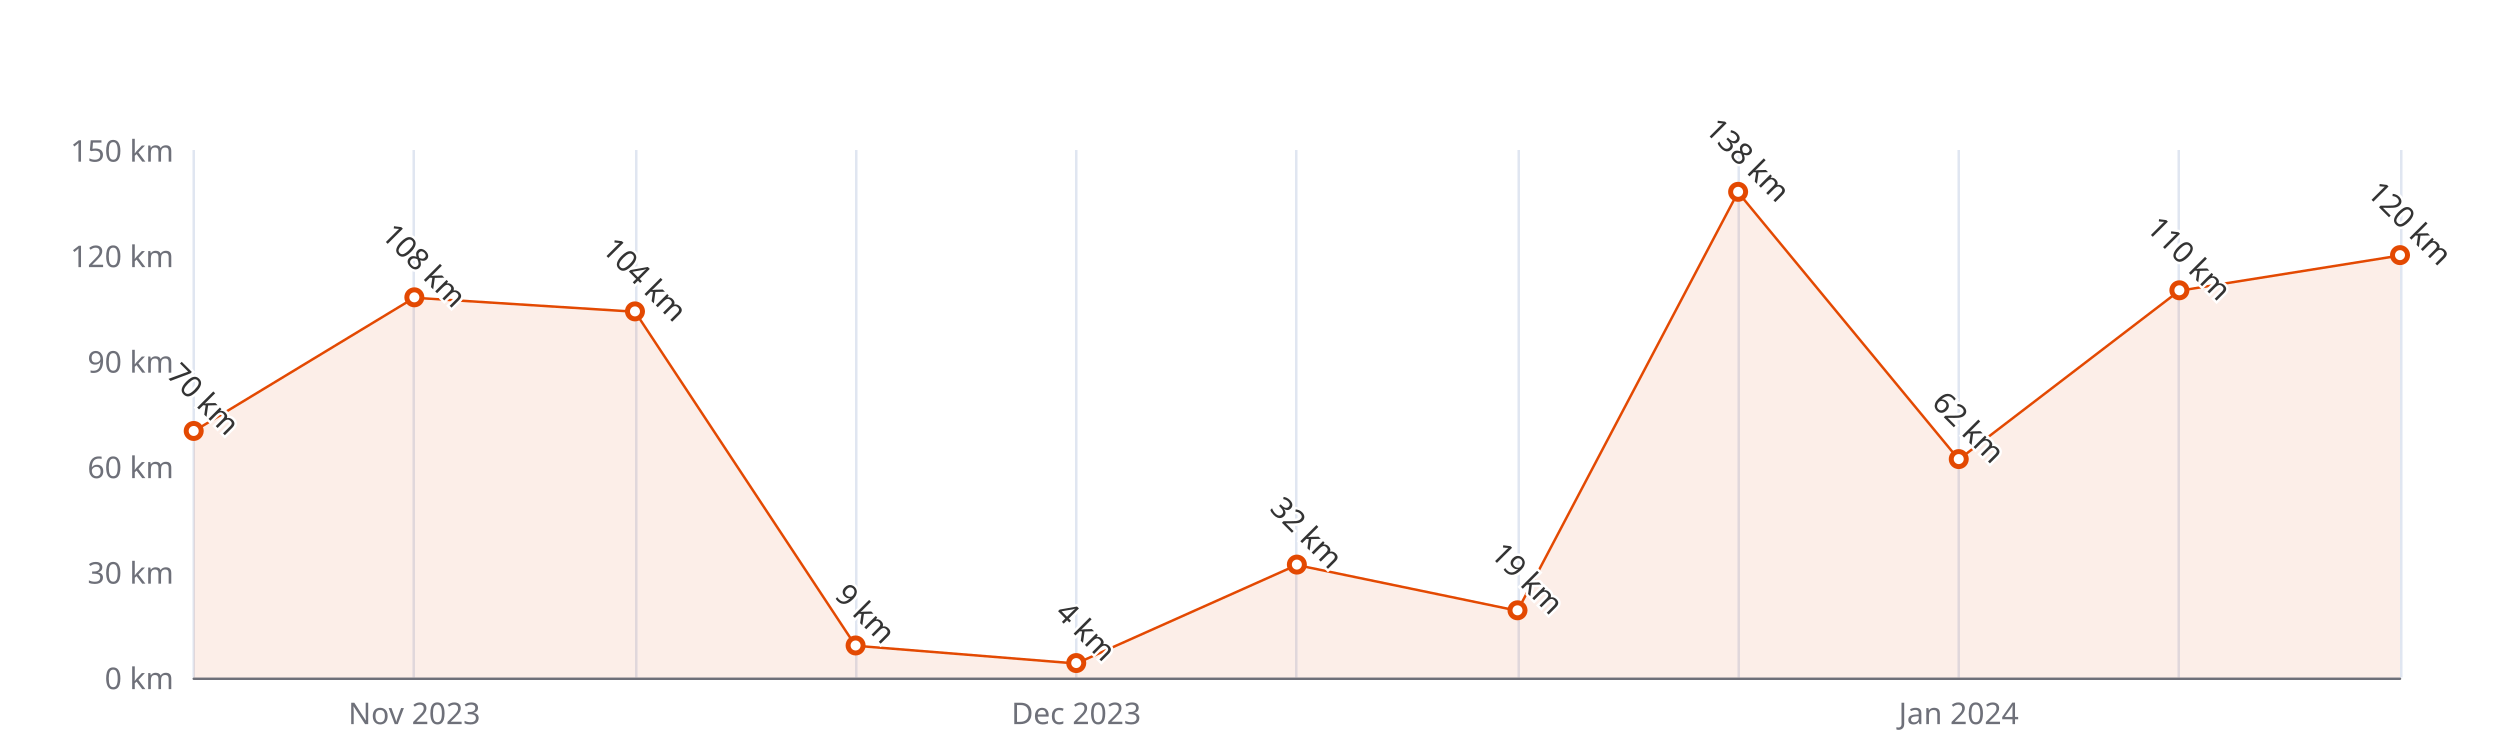
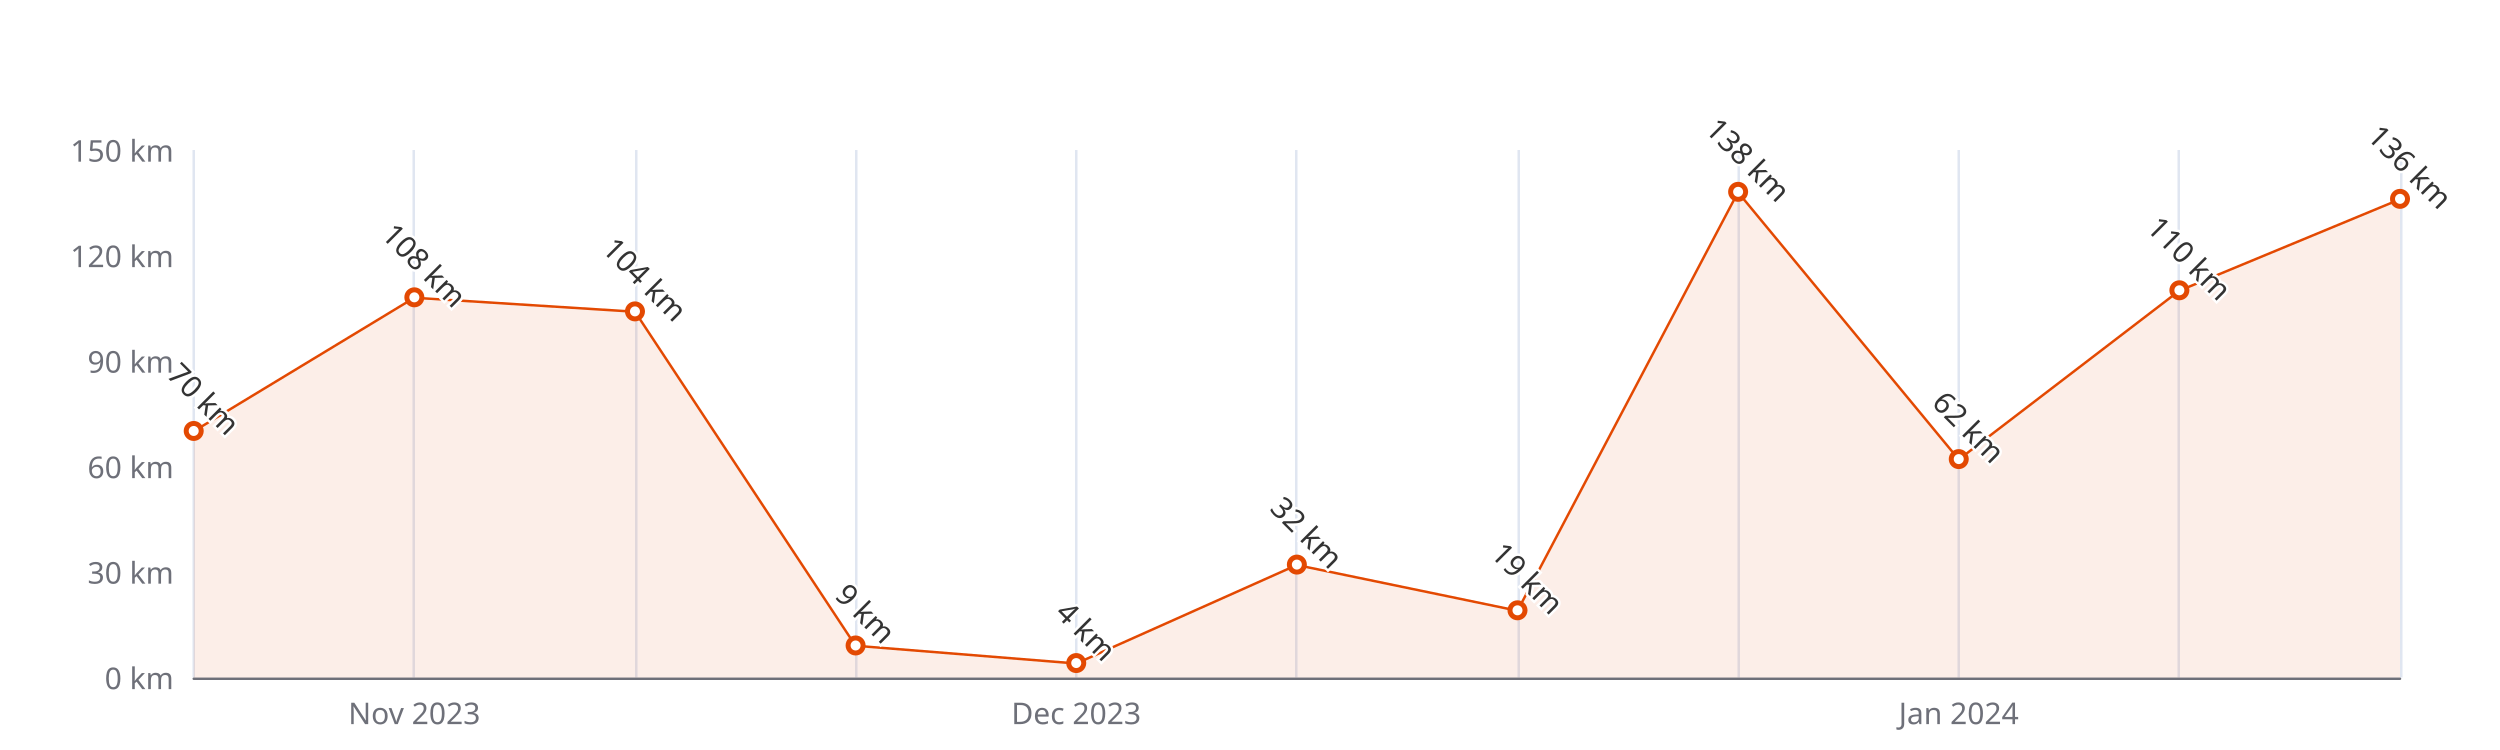
<svg xmlns="http://www.w3.org/2000/svg" width="1000" height="300" version="1.1" baseProfile="full" viewBox="0 0 1000 300">
  <rect width="1000" height="300" x="0" y="0" id="0" fill="#ffffff" />
  <path d="M77.5 60L77.5 271" fill="none" stroke="#E0E6F1" />
  <path d="M165.5 60L165.5 271" fill="none" stroke="#E0E6F1" />
  <path d="M254.5 60L254.5 271" fill="none" stroke="#E0E6F1" />
  <path d="M342.5 60L342.5 271" fill="none" stroke="#E0E6F1" />
  <path d="M430.5 60L430.5 271" fill="none" stroke="#E0E6F1" />
  <path d="M518.5 60L518.5 271" fill="none" stroke="#E0E6F1" />
  <path d="M607.5 60L607.5 271" fill="none" stroke="#E0E6F1" />
  <path d="M695.5 60L695.5 271" fill="none" stroke="#E0E6F1" />
  <path d="M783.5 60L783.5 271" fill="none" stroke="#E0E6F1" />
  <path d="M871.5 60L871.5 271" fill="none" stroke="#E0E6F1" />
  <path d="M960.5 60L960.5 271" fill="none" stroke="#E0E6F1" />
  <path d="M77.5 271.5L960 271.5" fill="none" stroke="#6E7079" stroke-linecap="round" />
  <text dominant-baseline="central" text-anchor="end" style="font-size:12px;font-family:sans-serif;" xml:space="preserve" transform="translate(69.48 271)" fill="#6E7079">0 km</text>
  <text dominant-baseline="central" text-anchor="end" style="font-size:12px;font-family:sans-serif;" xml:space="preserve" transform="translate(69.48 228.8)" fill="#6E7079">30 km</text>
  <text dominant-baseline="central" text-anchor="end" style="font-size:12px;font-family:sans-serif;" xml:space="preserve" transform="translate(69.48 186.6)" fill="#6E7079">60 km</text>
  <text dominant-baseline="central" text-anchor="end" style="font-size:12px;font-family:sans-serif;" xml:space="preserve" transform="translate(69.48 144.4)" fill="#6E7079">90 km</text>
  <text dominant-baseline="central" text-anchor="end" style="font-size:12px;font-family:sans-serif;" xml:space="preserve" transform="translate(69.48 102.2)" fill="#6E7079">120 km</text>
  <text dominant-baseline="central" text-anchor="end" style="font-size:12px;font-family:sans-serif;" xml:space="preserve" transform="translate(69.48 60)" fill="#6E7079">150 km</text>
  <text dominant-baseline="central" text-anchor="middle" style="font-size:12px;font-family:sans-serif;" xml:space="preserve" y="6" transform="translate(165.732 279)" fill="#6E7079">Nov 2023</text>
  <text dominant-baseline="central" text-anchor="middle" style="font-size:12px;font-family:sans-serif;" xml:space="preserve" y="6" transform="translate(430.488 279)" fill="#6E7079">Dec 2023</text>
  <text dominant-baseline="central" text-anchor="middle" style="font-size:12px;font-family:sans-serif;" xml:space="preserve" y="6" transform="translate(783.496 279)" fill="#6E7079">Jan 2024</text>
  <g clip-path="url(#zr5-c0)">
-     <path d="M77.5 172.5L165.7 119.1L254 124.7L342.2 258.3L430.5 265.4L518.7 226L607 244.3L695.2 76.9L783.5 183.8L871.7 116.3L960 102.2L960 271L871.7 271L783.5 271L695.2 271L607 271L518.7 271L430.5 271L342.2 271L254 271L165.7 271L77.5 271Z" fill="rgb(227,73,2)" fill-opacity="0.09" />
-     <path d="M77.5 172.5L165.7 119.1L254 124.7L342.2 258.3L430.5 265.4L518.7 226L607 244.3L695.2 76.9L783.5 183.8L871.7 116.3L960 102.2" fill="none" stroke="#E34902" stroke-linejoin="bevel" />
+     <path d="M77.5 172.5L165.7 119.1L254 124.7L342.2 258.3L430.5 265.4L518.7 226L607 244.3L695.2 76.9L783.5 183.8L871.7 116.3L960 79.7L960 271L871.7 271L783.5 271L695.2 271L607 271L518.7 271L430.5 271L342.2 271L254 271L165.7 271L77.5 271Z" fill="rgb(227,73,2)" fill-opacity="0.09" />
+     <path d="M77.5 172.5L165.7 119.1L254 124.7L342.2 258.3L430.5 265.4L518.7 226L607 244.3L695.2 76.9L783.5 183.8L871.7 116.3L960 79.7" fill="none" stroke="#E34902" stroke-linejoin="bevel" />
  </g>
  <path d="M1 0A1 1 0 1 1 1 -0.1A1 1 0 0 1 1 0" transform="matrix(3,0,0,3,77.48,172.5333)" fill="#fff" stroke="#E34902" stroke-width="0.667" />
  <path d="M1 0A1 1 0 1 1 1 -0.1A1 1 0 0 1 1 0" transform="matrix(3,0,0,3,165.732,119.08)" fill="#fff" stroke="#E34902" stroke-width="0.667" />
  <path d="M1 0A1 1 0 1 1 1 -0.1A1 1 0 0 1 1 0" transform="matrix(3,0,0,3,253.984,124.7067)" fill="#fff" stroke="#E34902" stroke-width="0.667" />
  <path d="M1 0A1 1 0 1 1 1 -0.1A1 1 0 0 1 1 0" transform="matrix(3,0,0,3,342.236,258.34)" fill="#fff" stroke="#E34902" stroke-width="0.667" />
  <path d="M1 0A1 1 0 1 1 1 -0.1A1 1 0 0 1 1 0" transform="matrix(3,0,0,3,430.488,265.3733)" fill="#fff" stroke="#E34902" stroke-width="0.667" />
  <path d="M1 0A1 1 0 1 1 1 -0.1A1 1 0 0 1 1 0" transform="matrix(3,0,0,3,518.74,225.9867)" fill="#fff" stroke="#E34902" stroke-width="0.667" />
  <path d="M1 0A1 1 0 1 1 1 -0.1A1 1 0 0 1 1 0" transform="matrix(3,0,0,3,606.992,244.2733)" fill="#fff" stroke="#E34902" stroke-width="0.667" />
  <path d="M1 0A1 1 0 1 1 1 -0.1A1 1 0 0 1 1 0" transform="matrix(3,0,0,3,695.244,76.88)" fill="#fff" stroke="#E34902" stroke-width="0.667" />
  <path d="M1 0A1 1 0 1 1 1 -0.1A1 1 0 0 1 1 0" transform="matrix(3,0,0,3,783.496,183.7867)" fill="#fff" stroke="#E34902" stroke-width="0.667" />
  <path d="M1 0A1 1 0 1 1 1 -0.1A1 1 0 0 1 1 0" transform="matrix(3,0,0,3,871.748,116.2667)" fill="#fff" stroke="#E34902" stroke-width="0.667" />
-   <path d="M1 0A1 1 0 1 1 1 -0.1A1 1 0 0 1 1 0" transform="matrix(3,0,0,3,960,102.2)" fill="#fff" stroke="#E34902" stroke-width="0.667" />
+   <path d="M1 0A1 1 0 1 1 1 -0.1A1 1 0 0 1 1 0" transform="matrix(3,0,0,3,960,79.6933)" fill="#fff" stroke="#E34902" stroke-width="0.667" />
  <text dominant-baseline="central" text-anchor="middle" style="font-size:12px;font-family:sans-serif;" xml:space="preserve" y="-6" transform="matrix(0.707,0.707,-0.707,0.707,77.48,163.5333)" fill="#333" stroke="rgb(255,255,255)" stroke-width="2" paint-order="stroke" stroke-miterlimit="2">70 km</text>
  <text dominant-baseline="central" text-anchor="middle" style="font-size:12px;font-family:sans-serif;" xml:space="preserve" y="-6" transform="matrix(0.707,0.707,-0.707,0.707,165.732,110.08)" fill="#333" stroke="rgb(255,255,255)" stroke-width="2" paint-order="stroke" stroke-miterlimit="2">108 km</text>
  <text dominant-baseline="central" text-anchor="middle" style="font-size:12px;font-family:sans-serif;" xml:space="preserve" y="-6" transform="matrix(0.707,0.707,-0.707,0.707,253.984,115.7067)" fill="#333" stroke="rgb(255,255,255)" stroke-width="2" paint-order="stroke" stroke-miterlimit="2">104 km</text>
  <text dominant-baseline="central" text-anchor="middle" style="font-size:12px;font-family:sans-serif;" xml:space="preserve" y="-6" transform="matrix(0.707,0.707,-0.707,0.707,342.236,249.34)" fill="#333" stroke="rgb(255,255,255)" stroke-width="2" paint-order="stroke" stroke-miterlimit="2">9 km</text>
  <text dominant-baseline="central" text-anchor="middle" style="font-size:12px;font-family:sans-serif;" xml:space="preserve" y="-6" transform="matrix(0.707,0.707,-0.707,0.707,430.488,256.3733)" fill="#333" stroke="rgb(255,255,255)" stroke-width="2" paint-order="stroke" stroke-miterlimit="2">4 km</text>
  <text dominant-baseline="central" text-anchor="middle" style="font-size:12px;font-family:sans-serif;" xml:space="preserve" y="-6" transform="matrix(0.707,0.707,-0.707,0.707,518.74,216.9867)" fill="#333" stroke="rgb(255,255,255)" stroke-width="2" paint-order="stroke" stroke-miterlimit="2">32 km</text>
  <text dominant-baseline="central" text-anchor="middle" style="font-size:12px;font-family:sans-serif;" xml:space="preserve" y="-6" transform="matrix(0.707,0.707,-0.707,0.707,606.992,235.2733)" fill="#333" stroke="rgb(255,255,255)" stroke-width="2" paint-order="stroke" stroke-miterlimit="2">19 km</text>
  <text dominant-baseline="central" text-anchor="middle" style="font-size:12px;font-family:sans-serif;" xml:space="preserve" y="-6" transform="matrix(0.707,0.707,-0.707,0.707,695.244,67.88)" fill="#333" stroke="rgb(255,255,255)" stroke-width="2" paint-order="stroke" stroke-miterlimit="2">138 km</text>
  <text dominant-baseline="central" text-anchor="middle" style="font-size:12px;font-family:sans-serif;" xml:space="preserve" y="-6" transform="matrix(0.707,0.707,-0.707,0.707,783.496,174.7867)" fill="#333" stroke="rgb(255,255,255)" stroke-width="2" paint-order="stroke" stroke-miterlimit="2">62 km</text>
  <text dominant-baseline="central" text-anchor="middle" style="font-size:12px;font-family:sans-serif;" xml:space="preserve" y="-6" transform="matrix(0.707,0.707,-0.707,0.707,871.748,107.2667)" fill="#333" stroke="rgb(255,255,255)" stroke-width="2" paint-order="stroke" stroke-miterlimit="2">110 km</text>
-   <text dominant-baseline="central" text-anchor="middle" style="font-size:12px;font-family:sans-serif;" xml:space="preserve" y="-6" transform="matrix(0.707,0.707,-0.707,0.707,960,93.2)" fill="#333" stroke="rgb(255,255,255)" stroke-width="2" paint-order="stroke" stroke-miterlimit="2">120 km</text>
+   <text dominant-baseline="central" text-anchor="middle" style="font-size:12px;font-family:sans-serif;" xml:space="preserve" y="-6" transform="matrix(0.707,0.707,-0.707,0.707,960,70.6933)" fill="#333" stroke="rgb(255,255,255)" stroke-width="2" paint-order="stroke" stroke-miterlimit="2">136 km</text>
  <defs>
    <clipPath id="zr5-c0">
      <path d="M76 59.5l884 0l0 212l-884 0Z" fill="#000" />
    </clipPath>
  </defs>
</svg>
